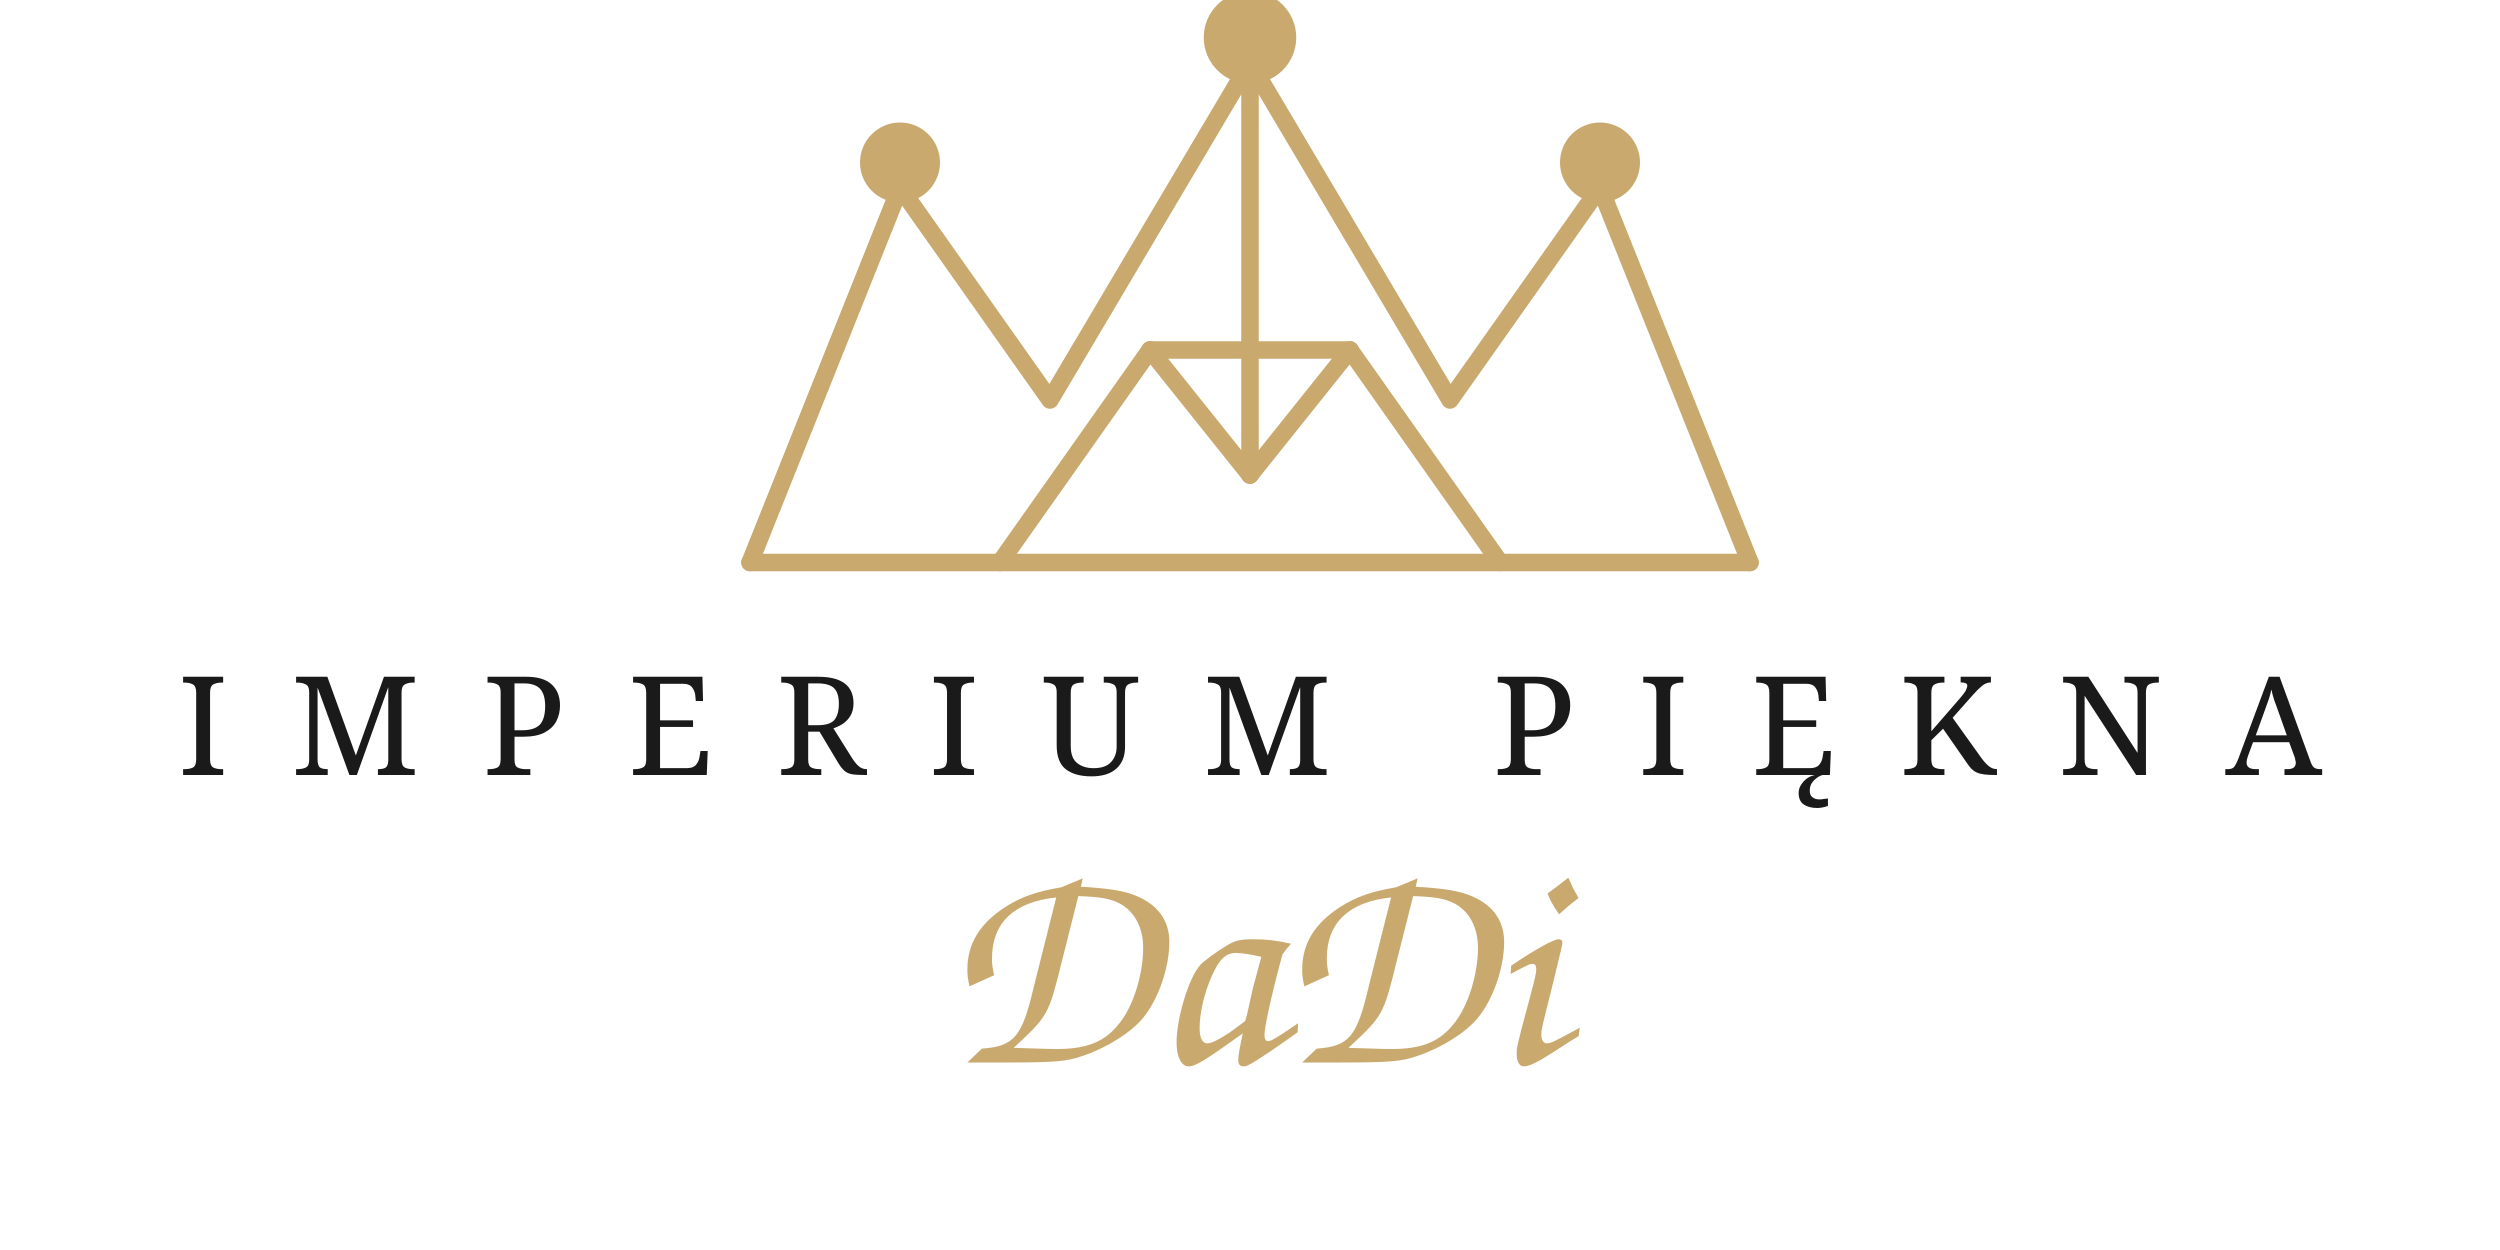
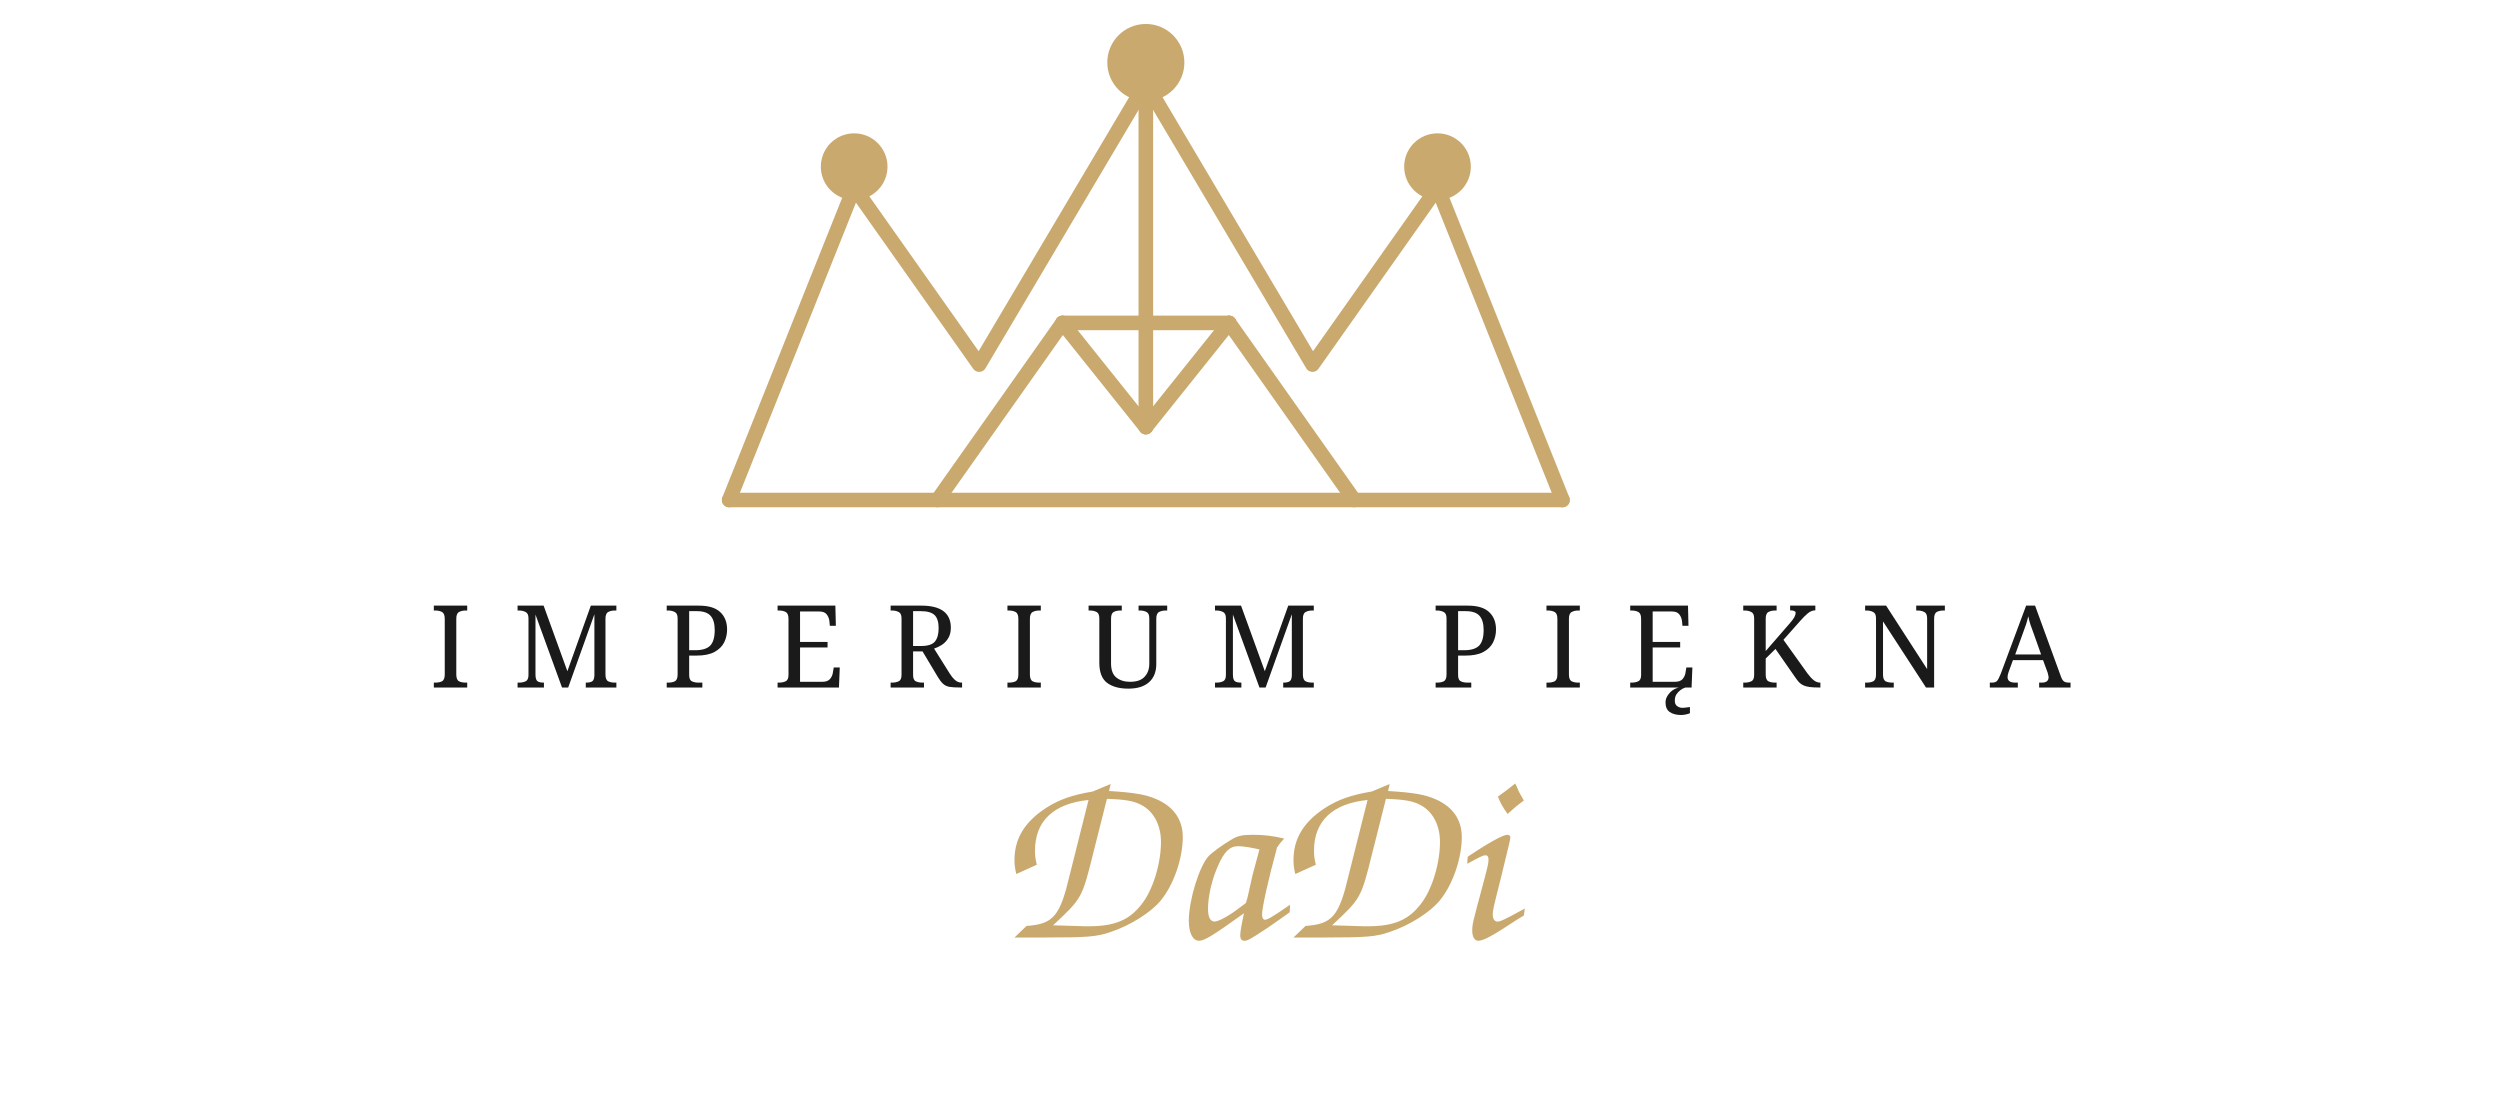
- <svg xmlns="http://www.w3.org/2000/svg" viewBox="0 0 200 100" fill="none">
+ <svg xmlns="http://www.w3.org/2000/svg" viewBox="0 0 240 105" fill="none">
  <g stroke="#c9a96e" stroke-width="1.4" stroke-linecap="round" stroke-linejoin="round">
-     <path d="M60,45 L72,15 L84,32 L100,5 L116,32 L128,15 L140,45" />
-     <line x1="60" y1="45" x2="140" y2="45" />
-     <line x1="80" y1="45" x2="92" y2="28" />
-     <line x1="92" y1="28" x2="100" y2="38" />
-     <line x1="100" y1="38" x2="108" y2="28" />
-     <line x1="108" y1="28" x2="120" y2="45" />
-     <line x1="92" y1="28" x2="108" y2="28" />
-     <line x1="100" y1="5" x2="100" y2="38" />
-     <circle cx="72" cy="13" r="2.5" fill="#c9a96e" />
-     <circle cx="100" cy="3" r="3" fill="#c9a96e" />
-     <circle cx="128" cy="13" r="2.5" fill="#c9a96e" />
+     <path d="M70,48 L82,18 L94,35 L110,8 L126,35 L138,18 L150,48" />
+     <line x1="70" y1="48" x2="150" y2="48" />
+     <line x1="90" y1="48" x2="102" y2="31" />
+     <line x1="102" y1="31" x2="110" y2="41" />
+     <line x1="110" y1="41" x2="118" y2="31" />
+     <line x1="118" y1="31" x2="130" y2="48" />
+     <line x1="102" y1="31" x2="118" y2="31" />
+     <line x1="110" y1="8" x2="110" y2="41" />
+     <circle cx="82" cy="16" r="2.5" fill="#c9a96e" />
+     <circle cx="110" cy="6" r="3" fill="#c9a96e" />
+     <circle cx="138" cy="16" r="2.5" fill="#c9a96e" />
  </g>
-   <text x="100" y="62" text-anchor="middle" font-family="'Cormorant Garamond', 'Georgia', serif" font-size="11" font-weight="500" letter-spacing="5" fill="#1a1a1a">IMPERIUM PIĘKNA</text>
-   <text x="100" y="85" text-anchor="middle" font-family="'Dancing Script', 'Brush Script MT', cursive" font-size="24" font-weight="500" fill="#c9a96e">DaDi</text>
+   <text x="120" y="66" text-anchor="middle" font-family="'Cormorant Garamond', 'Georgia', serif" font-size="11" font-weight="500" letter-spacing="4" fill="#1a1a1a">IMPERIUM PIĘKNA</text>
+   <text x="120" y="90" text-anchor="middle" font-family="'Dancing Script', 'Brush Script MT', cursive" font-size="24" font-weight="500" fill="#c9a96e">DaDi</text>
</svg>
